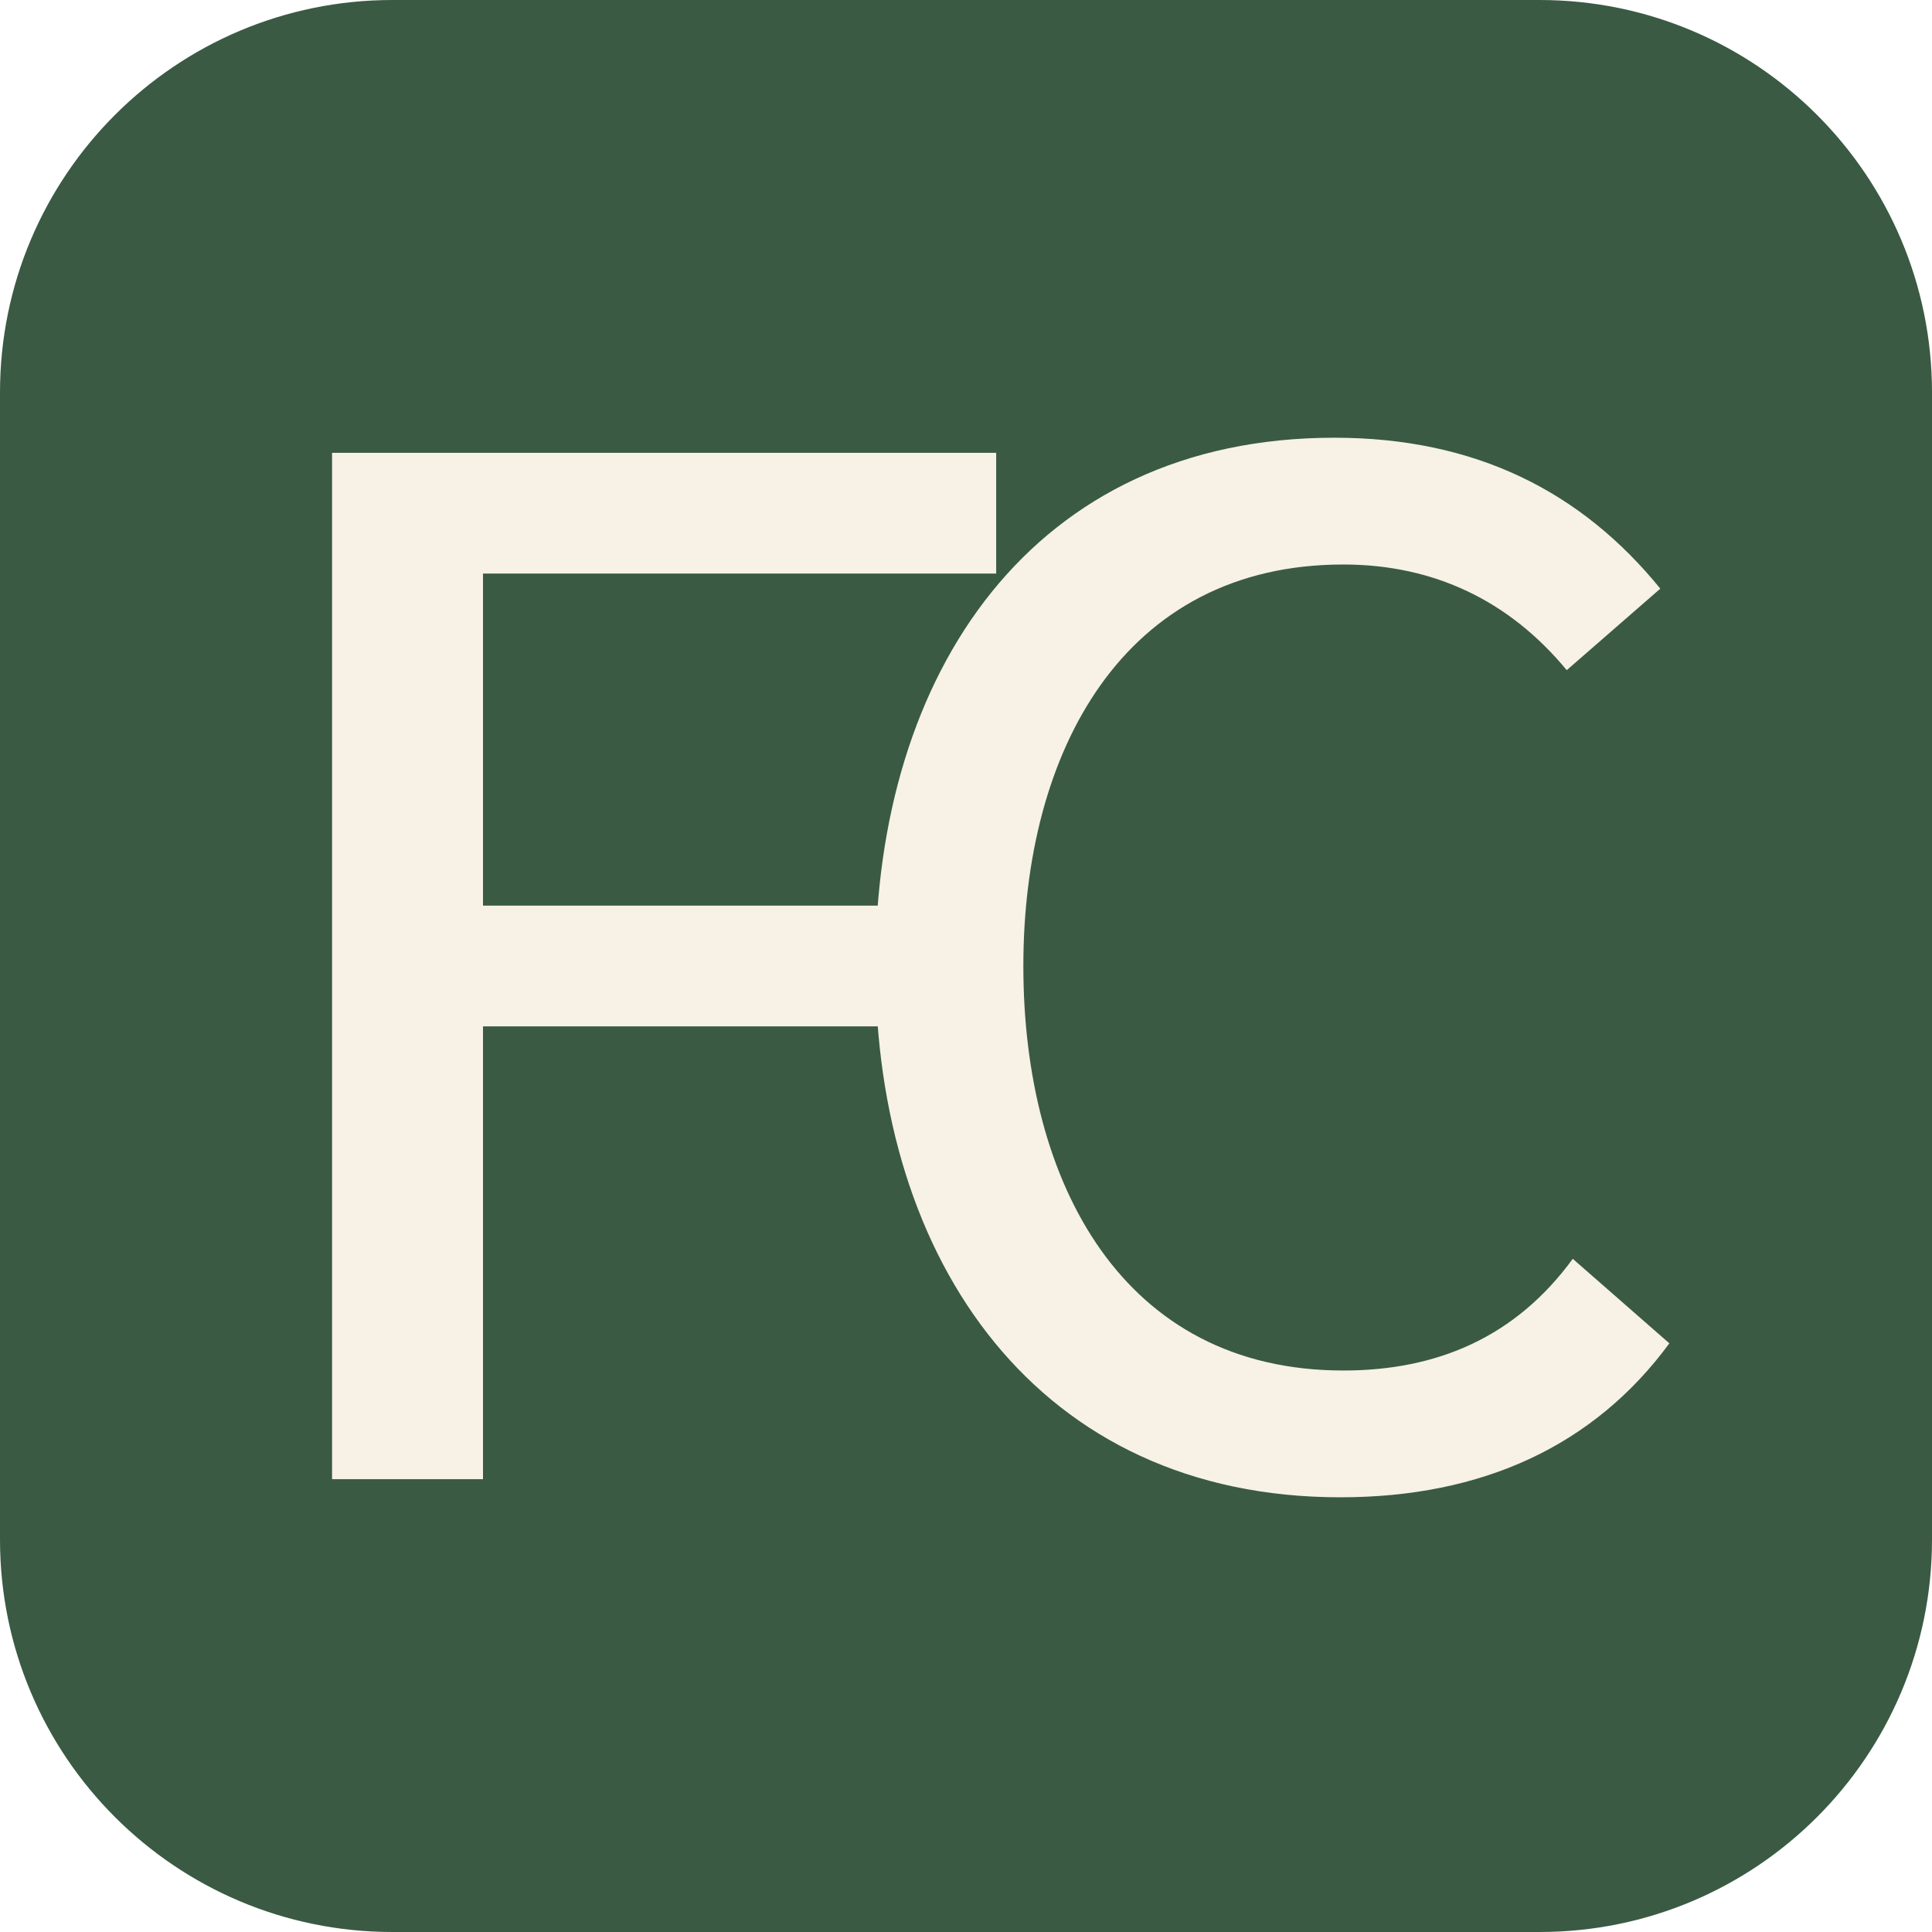
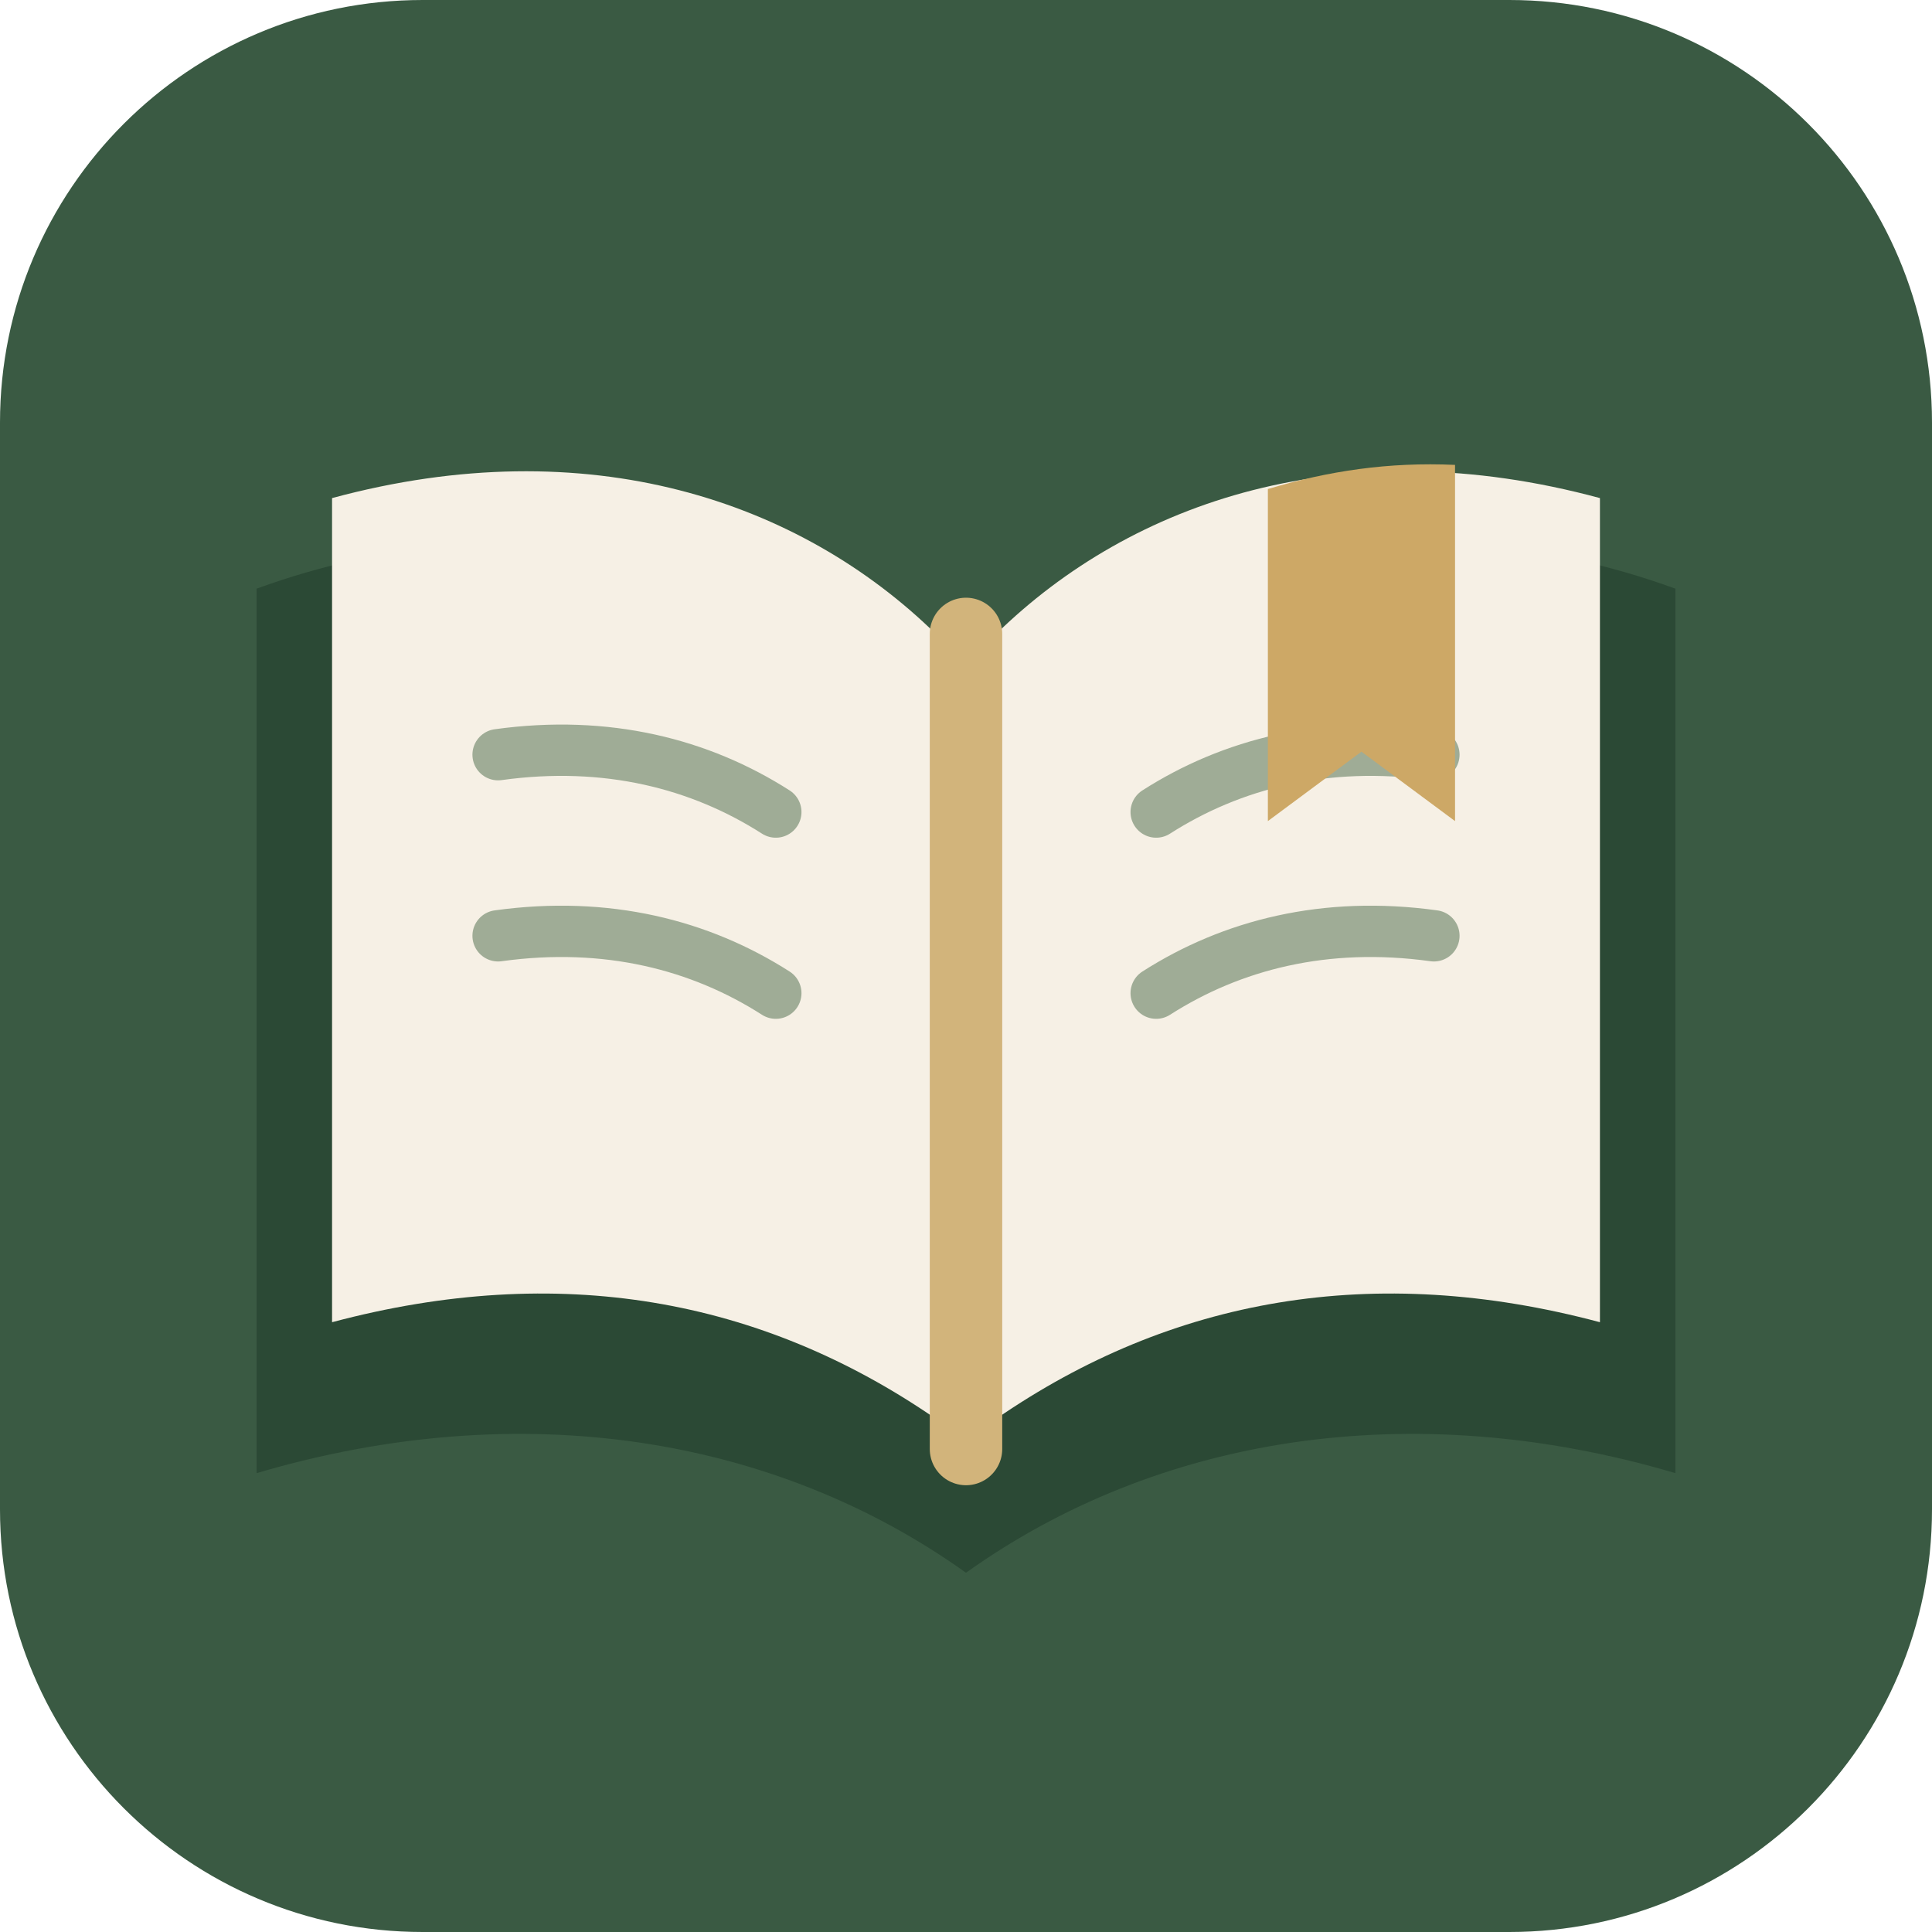
- <svg xmlns="http://www.w3.org/2000/svg" viewBox="0 0 64 64">
-   <rect width="64" height="64" rx="13" fill="#3A5A43" />
-   <path d="M11 49V15h22v4H16v11h14v4H16v15z" fill="#F7F1E6" />
-   <path d="M55 19.5c-2.6-3.2-6.1-5-10.8-5C34.2 14.5 29 22.3 29 32c0 9.8 5.4 17.6 15.4 17.6 4.7 0 8.4-1.7 10.9-5.1l-3.2-2.8c-1.9 2.6-4.5 3.7-7.6 3.7-7.3 0-10.6-6.2-10.6-13.4 0-7.1 3.3-13.3 10.6-13.3 3 0 5.5 1.2 7.4 3.5z" fill="#F7F1E6" />
+ <svg xmlns="http://www.w3.org/2000/svg" viewBox="0 0 64 64" role="img" aria-label="Filipa Cardinha — livro aberto">
+   <rect width="64" height="64" rx="14" fill="#3A5A43" />
+   <path d="M8.5 19.5c8.8-3.2 17.2-1 23.5 3.5 6.3-4.5 14.7-6.7 23.5-3.5v29.3c-8.8-2.6-17.2-1.2-23.5 3.3-6.3-4.5-14.7-5.9-23.5-3.3z" fill="#24402E" opacity=".65" />
+   <path d="M11 16.5c8.5-2.3 15.5.1 20 4.5v26c-5.8-4-12.5-5.2-20-3.2z" fill="#F6F0E5" />
+   <path d="M53 16.5c-8.5-2.3-15.5.1-20 4.5v26c5.8-4 12.5-5.2 20-3.2z" fill="#F6F0E5" />
+   <path d="M32 21v27" stroke="#D2B47B" stroke-width="2.4" stroke-linecap="round" />
+   <path d="M16.5 25c3.6-.5 6.7.3 9.2 1.9M16.5 31c3.6-.5 6.7.3 9.2 1.9" stroke="#9FAC96" stroke-width="1.7" stroke-linecap="round" fill="none" />
+   <path d="M47.5 25c-3.6-.5-6.7.3-9.2 1.9M47.5 31c-3.6-.5-6.7.3-9.2 1.9" stroke="#9FAC96" stroke-width="1.7" stroke-linecap="round" fill="none" />
+   <path d="M42 16.2v11l3.1-2.3 3.1 2.3V15.4c-2.2-.1-4.2.2-6.2.8z" fill="#CDA866" />
</svg>
